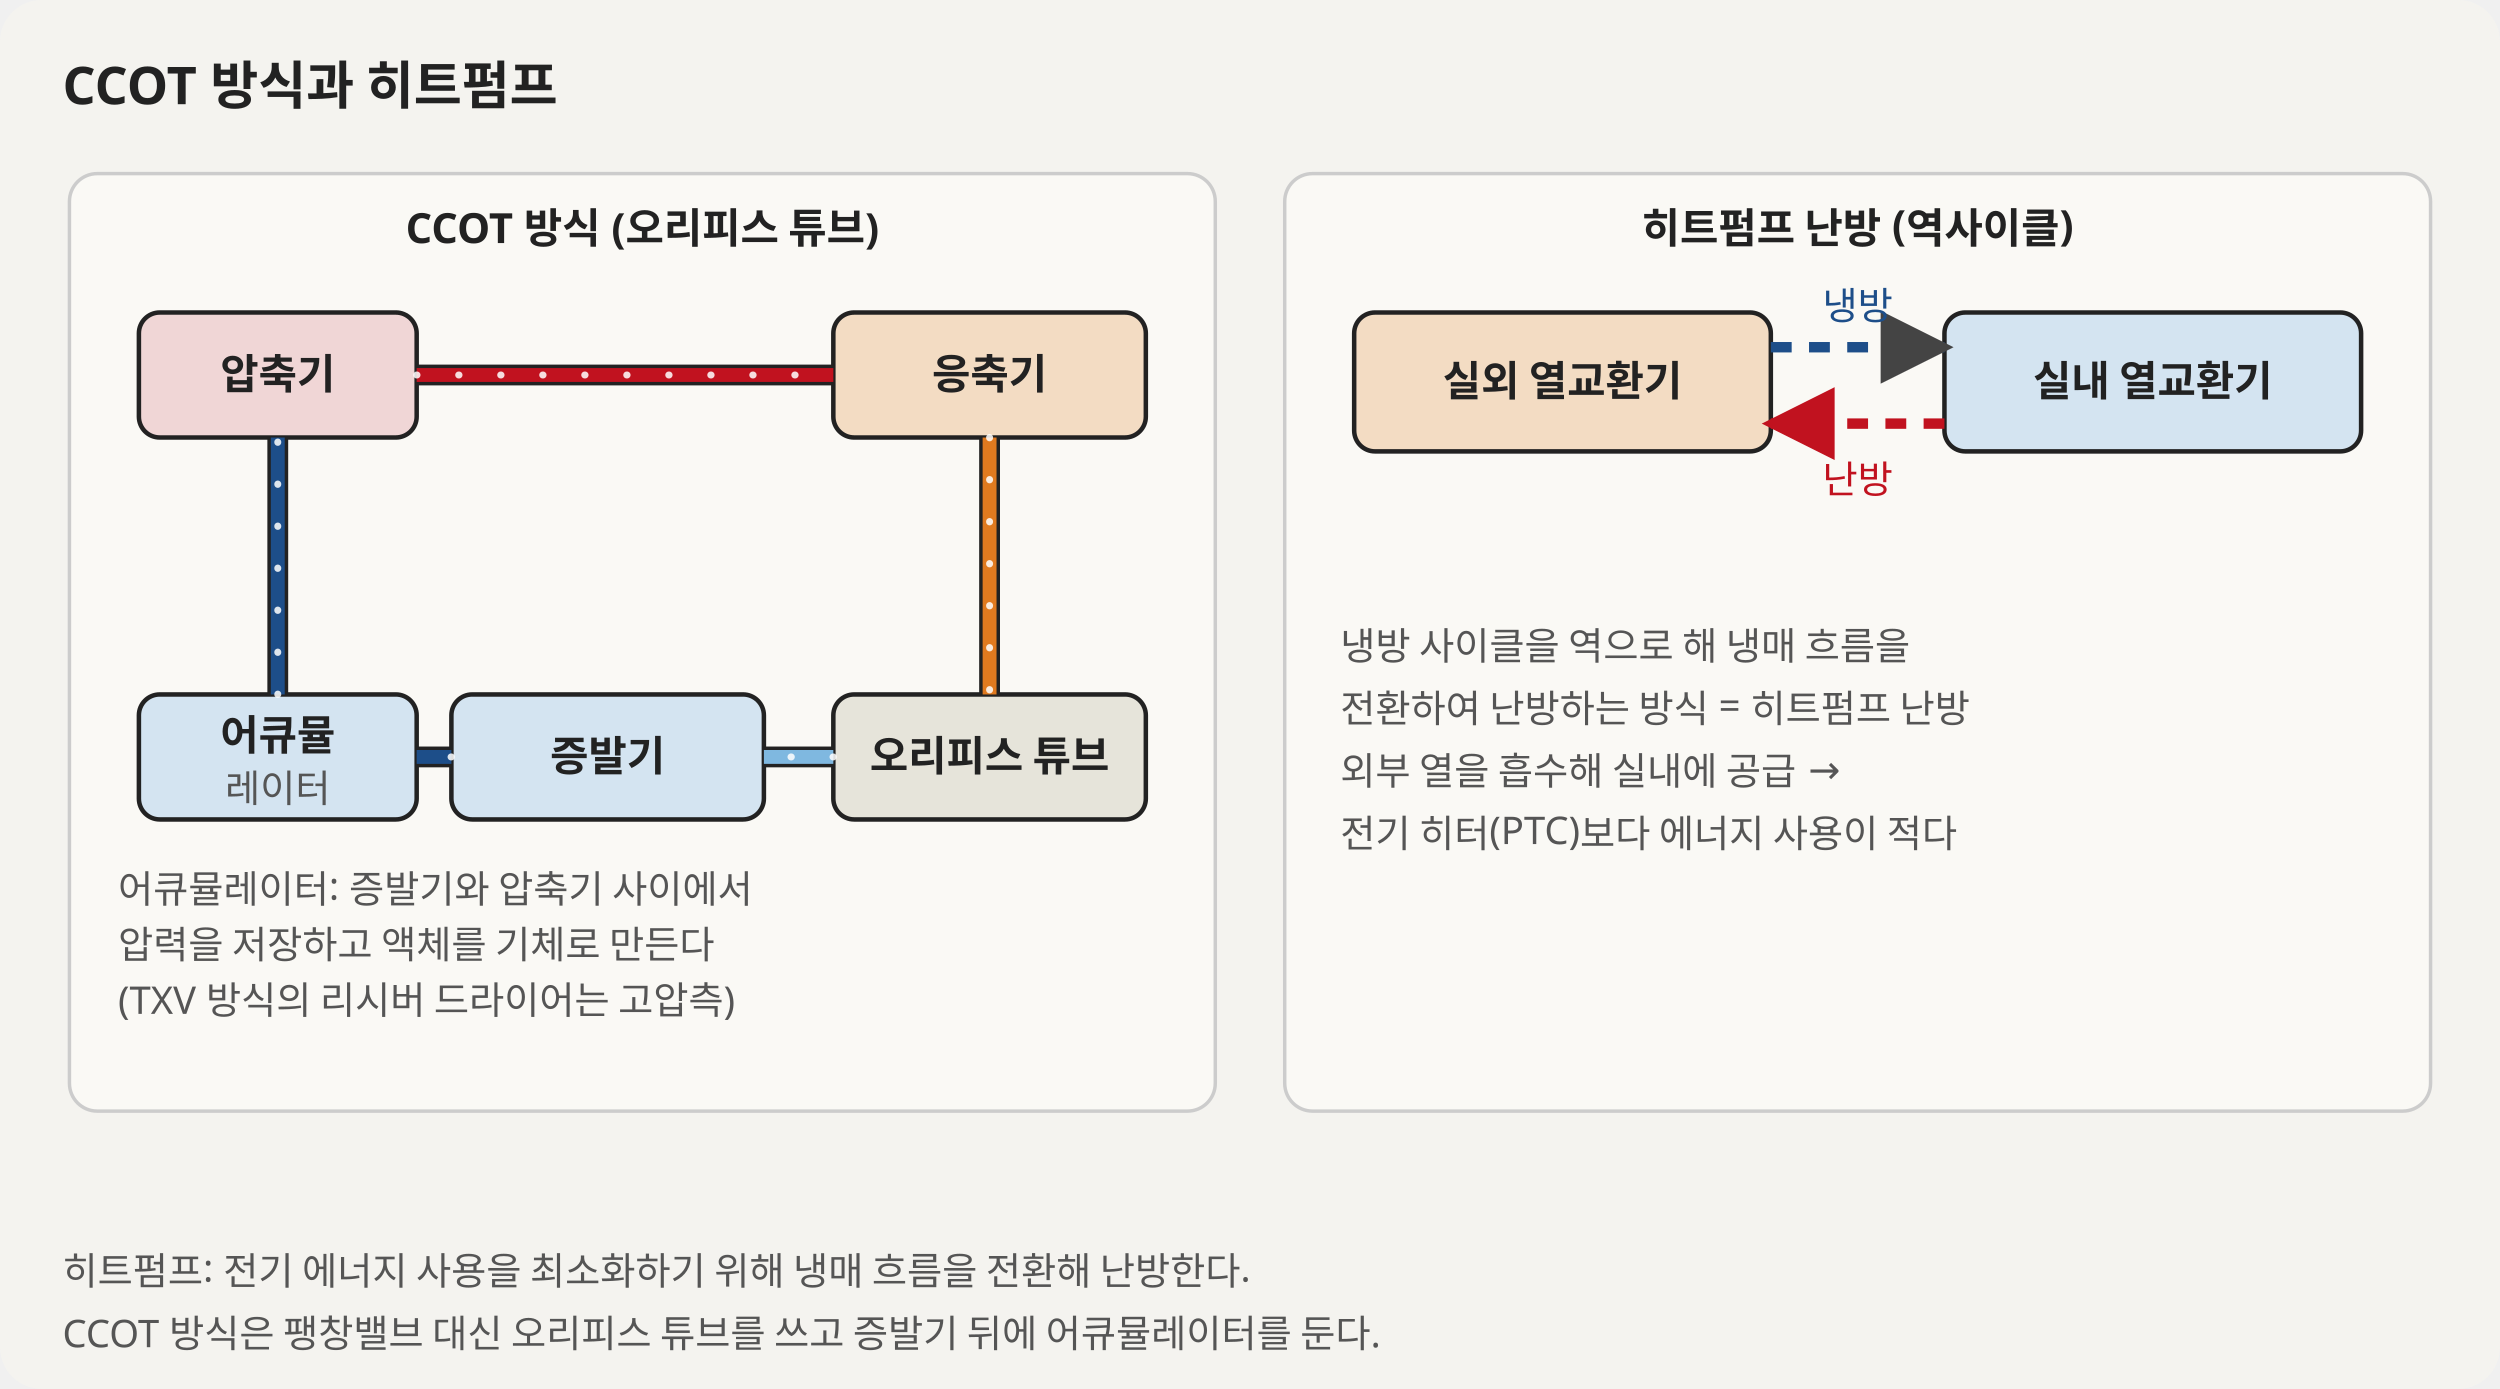
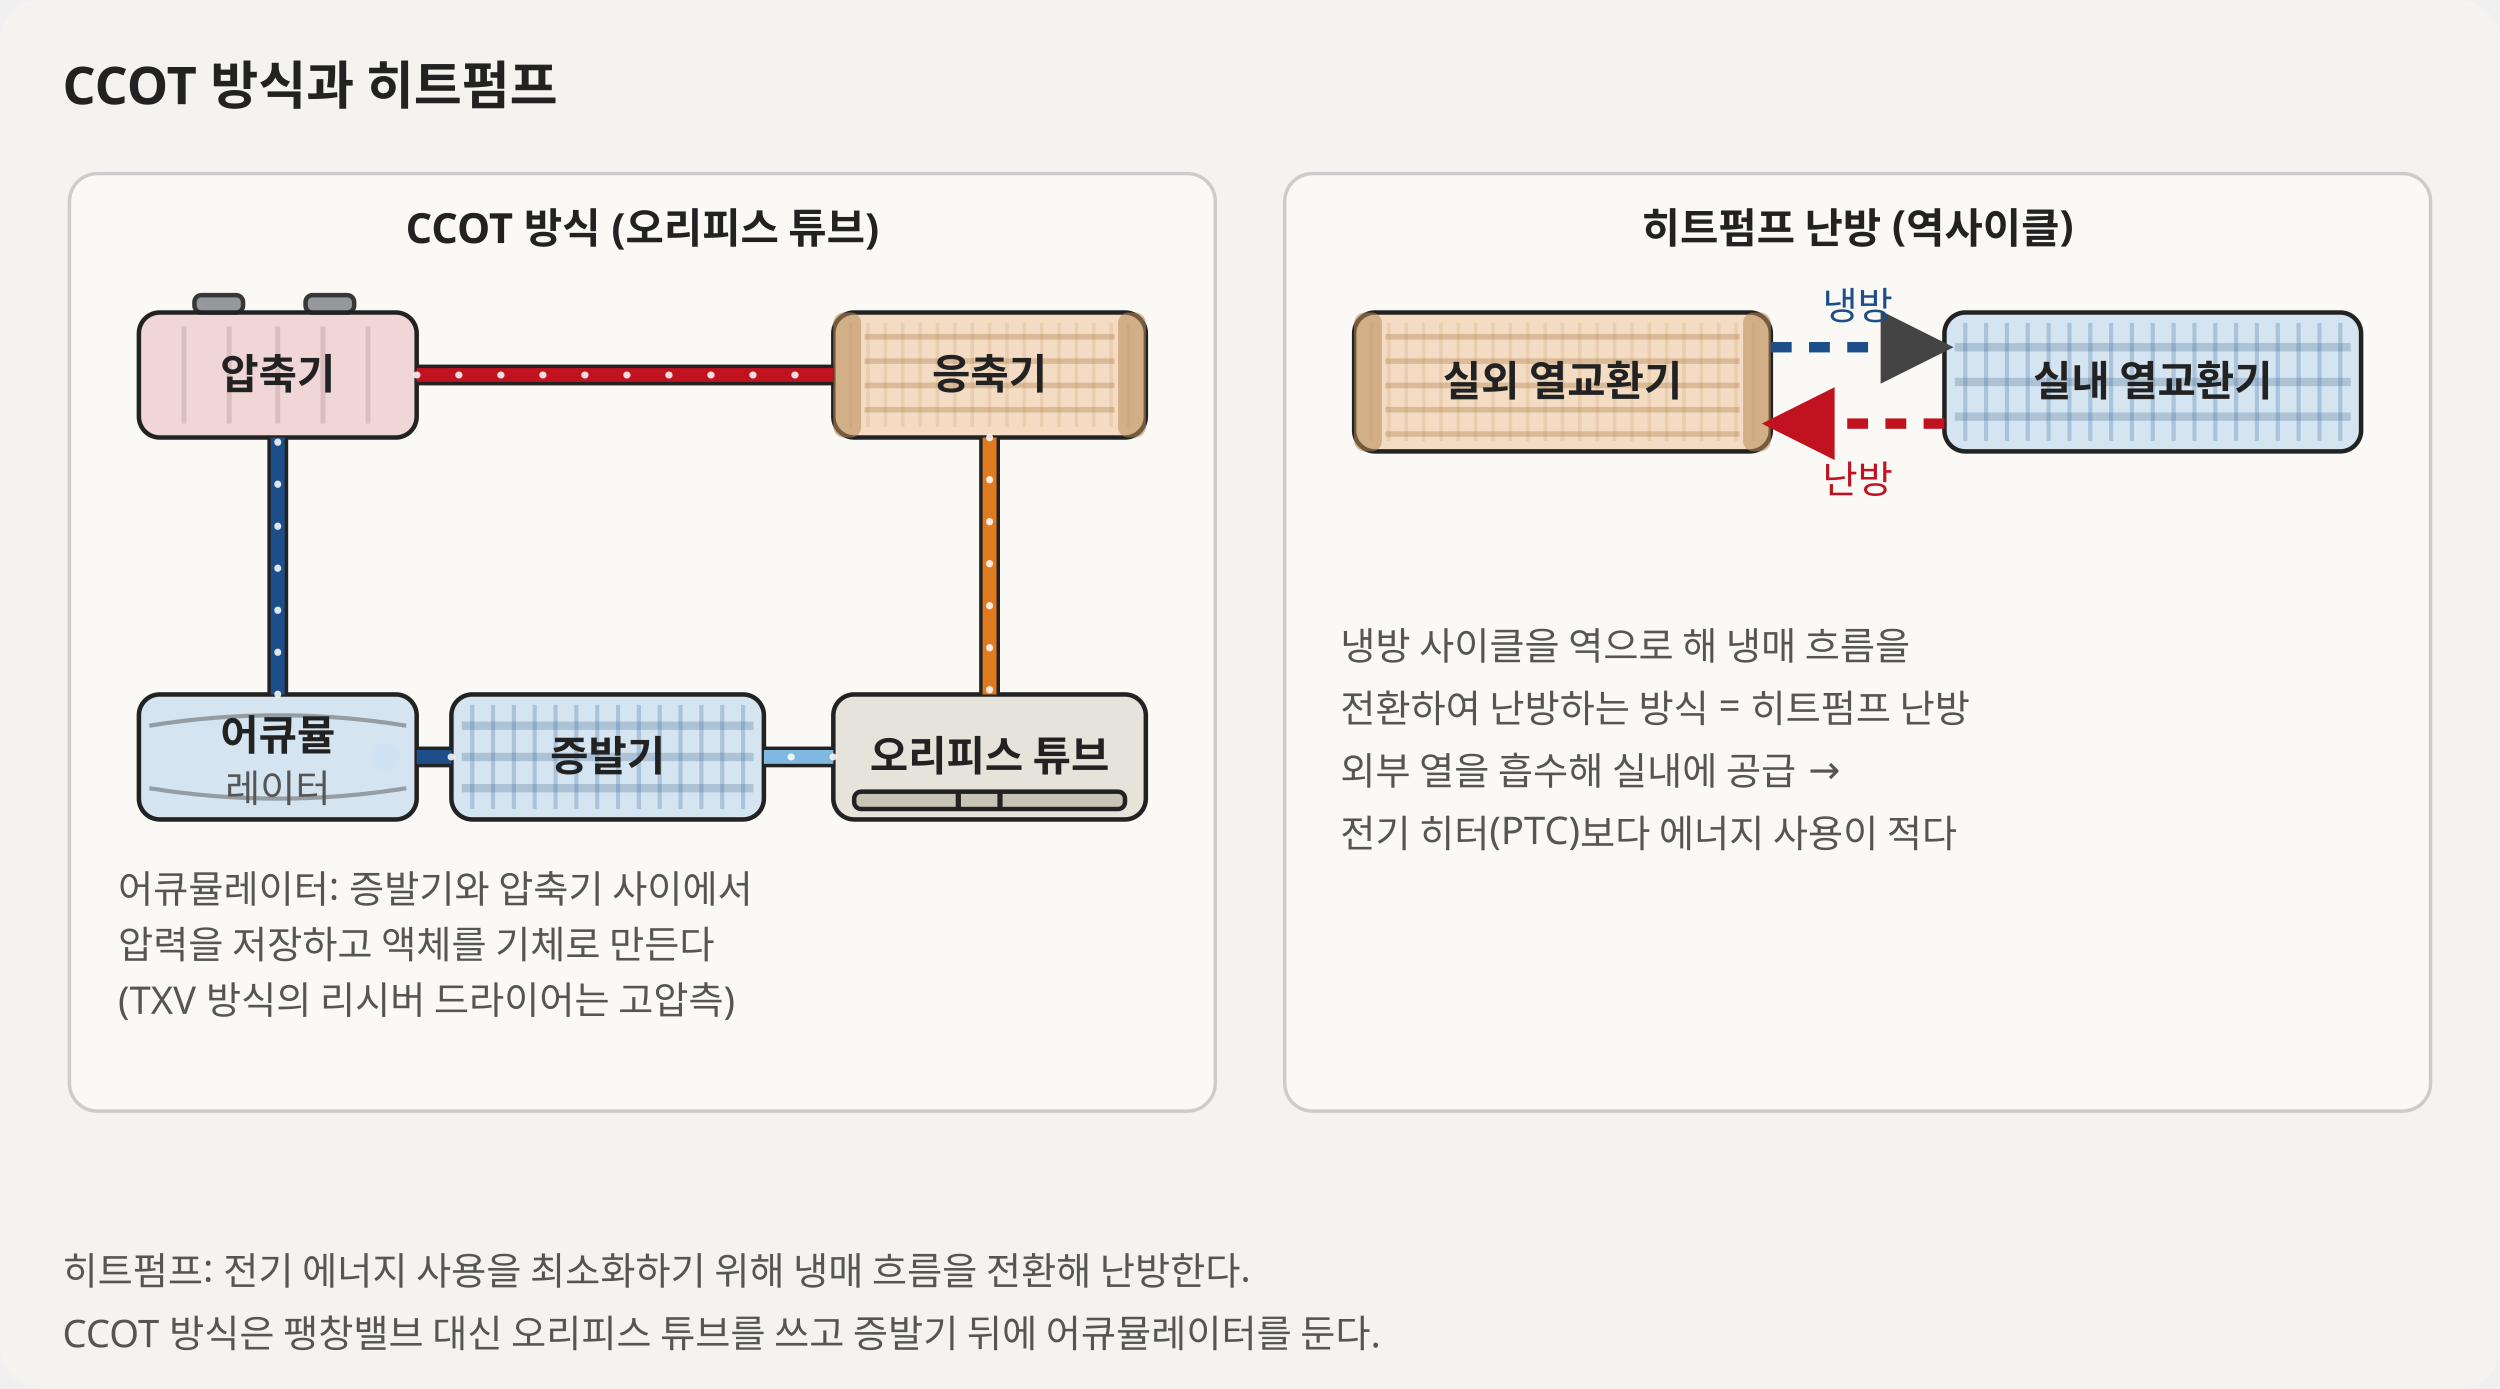
<svg xmlns="http://www.w3.org/2000/svg" viewBox="0 0 720 400" width="720" height="400" role="img" aria-label="오리피스 튜브와 어큐뮬레이터를 쓰는 CCOT, 냉매 흐름을 바꾸는 히트펌프">
  <style>
text{font:12px "Apple SD Gothic Neo","Malgun Gothic","Noto Sans KR",sans-serif;fill:#222}
.t{font-size:15px;font-weight:700}.n{font-size:11px;fill:#555}
.l{stroke:#444;stroke-width:.8;fill:none}.d{fill:#444}
.o{stroke:#222;stroke-width:1.3;stroke-linejoin:round}
.k{stroke:#222;stroke-width:1;fill:none}
.fl{fill:none;stroke:#fff;stroke-opacity:.85;stroke-linecap:round;stroke-dasharray:.1 12;animation:fl 1s linear infinite}@keyframes fl{to{stroke-dashoffset:-12.1}}.fa{stroke-dasharray:6 5;animation:fa 1s linear infinite}@keyframes fa{to{stroke-dashoffset:-11}}@media (prefers-reduced-motion:reduce){.fl,.fa{animation:none}}
</style>
  <defs>
    <marker id="a" viewBox="0 0 8 8" refX="7" refY="4" markerWidth="7" markerHeight="7" orient="auto">
      <path d="M0,0L8,4L0,8Z" fill="#444" />
    </marker>
    <marker id="r" viewBox="0 0 8 8" refX="7" refY="4" markerWidth="7" markerHeight="7" orient="auto">
      <path d="M0,0L8,4L0,8Z" fill="#c1121f" />
    </marker>
  </defs>
  <rect width="720" height="400" rx="12" fill="#F4F3EF" />
  <text class="t" x="18" y="30">CCOT 방식과 히트펌프</text>
  <rect x="20" y="50" width="330" height="270" rx="8" fill="#faf9f5" stroke="#ccc" />
  <text x="185.0" y="70" text-anchor="middle" style="font-weight:700;fill:#222">CCOT 방식 (오리피스 튜브)</text>
  <rect class="o" x="40" y="90" width="80" height="36" fill="#f0d6d6" rx="6" />
+   <g opacity=".9" pointer-events="none">
+     <path d="M53,94V122" stroke="#7a5f5f" stroke-width="1.4" opacity=".22" />
+     <path d="M66,94V122" stroke="#7a5f5f" stroke-width="1.4" opacity=".22" />
+     <path d="M80,94V122" stroke="#7a5f5f" stroke-width="1.4" opacity=".22" />
+     <path d="M93,94V122" stroke="#7a5f5f" stroke-width="1.4" opacity=".22" />
+     <path d="M106,94V122" stroke="#7a5f5f" stroke-width="1.4" opacity=".22" />
+     <rect class="o" x="56" y="85" width="14" height="5" rx="2" fill="#8a8f93" />
+     <rect class="o" x="88" y="85" width="14" height="5" rx="2" fill="#8a8f93" />
+   </g>
  <text x="80.0" y="112.0" text-anchor="middle" style="font-weight:700">압축기</text>
  <rect class="o" x="240" y="90" width="90" height="36" fill="#f3dcc3" rx="6" />
+   <g pointer-events="none">
+     <path d="M245,93V123" stroke="#a26a2e" stroke-width="1" opacity=".13" />
+     <path d="M250,93V123" stroke="#a26a2e" stroke-width="1" opacity=".13" />
+     <path d="M255,93V123" stroke="#a26a2e" stroke-width="1" opacity=".13" />
+     <path d="M260,93V123" stroke="#a26a2e" stroke-width="1" opacity=".13" />
+     <path d="M265,93V123" stroke="#a26a2e" stroke-width="1" opacity=".13" />
+     <path d="M270,93V123" stroke="#a26a2e" stroke-width="1" opacity=".13" />
+     <path d="M275,93V123" stroke="#a26a2e" stroke-width="1" opacity=".13" />
+     <path d="M280,93V123" stroke="#a26a2e" stroke-width="1" opacity=".13" />
+     <path d="M285,93V123" stroke="#a26a2e" stroke-width="1" opacity=".13" />
+     <path d="M290,93V123" stroke="#a26a2e" stroke-width="1" opacity=".13" />
+     <path d="M295,93V123" stroke="#a26a2e" stroke-width="1" opacity=".13" />
+     <path d="M300,93V123" stroke="#a26a2e" stroke-width="1" opacity=".13" />
+     <path d="M305,93V123" stroke="#a26a2e" stroke-width="1" opacity=".13" />
+     <path d="M310,93V123" stroke="#a26a2e" stroke-width="1" opacity=".13" />
+     <path d="M315,93V123" stroke="#a26a2e" stroke-width="1" opacity=".13" />
+     <path d="M320,93V123" stroke="#a26a2e" stroke-width="1" opacity=".13" />
+     <path d="M325,93V123" stroke="#a26a2e" stroke-width="1" opacity=".13" />
+     <path d="M249,97H321" stroke="#a26a2e" stroke-width="1.6" opacity=".3" />
+     <path d="M249,104H321" stroke="#a26a2e" stroke-width="1.6" opacity=".3" />
+     <path d="M249,111H321" stroke="#a26a2e" stroke-width="1.6" opacity=".3" />
+     <path d="M249,118H321" stroke="#a26a2e" stroke-width="1.6" opacity=".3" />
+     <rect x="240" y="90" width="8" height="36" rx="3" fill="#b88a58" opacity=".55" />
+     <rect x="322" y="90" width="8" height="36" rx="3" fill="#b88a58" opacity=".55" />
+   </g>
  <text x="285.0" y="112.0" text-anchor="middle" style="font-weight:700">응축기</text>
  <rect class="o" x="240" y="200" width="90" height="36" fill="#e6e4da" rx="6" />
+   <g pointer-events="none">
+     <rect class="o" x="246" y="228" width="78" height="5" rx="2" fill="#c7c3b5" />
+     <path d="M276,228V233M288,228V233" stroke="#222" stroke-width="1.5" />
+   </g>
  <text x="285.0" y="222.0" text-anchor="middle" style="font-weight:700">오리피스 튜브</text>
  <rect class="o" x="130" y="200" width="90" height="36" fill="#d4e4f1" rx="6" />
+   <g pointer-events="none">
+     <path d="M136,203V233" stroke="#5b86ad" stroke-width="1.2" opacity=".35" />
+     <path d="M142,203V233" stroke="#5b86ad" stroke-width="1.2" opacity=".35" />
+     <path d="M148,203V233" stroke="#5b86ad" stroke-width="1.2" opacity=".35" />
+     <path d="M154,203V233" stroke="#5b86ad" stroke-width="1.2" opacity=".35" />
+     <path d="M160,203V233" stroke="#5b86ad" stroke-width="1.2" opacity=".35" />
+     <path d="M166,203V233" stroke="#5b86ad" stroke-width="1.2" opacity=".35" />
+     <path d="M172,203V233" stroke="#5b86ad" stroke-width="1.2" opacity=".35" />
+     <path d="M178,203V233" stroke="#5b86ad" stroke-width="1.2" opacity=".35" />
+     <path d="M184,203V233" stroke="#5b86ad" stroke-width="1.2" opacity=".35" />
+     <path d="M190,203V233" stroke="#5b86ad" stroke-width="1.2" opacity=".35" />
+     <path d="M196,203V233" stroke="#5b86ad" stroke-width="1.2" opacity=".35" />
+     <path d="M202,203V233" stroke="#5b86ad" stroke-width="1.2" opacity=".35" />
+     <path d="M208,203V233" stroke="#5b86ad" stroke-width="1.2" opacity=".35" />
+     <path d="M214,203V233" stroke="#5b86ad" stroke-width="1.2" opacity=".35" />
+     <path d="M133,209H217" stroke="#46698c" stroke-width="2.4" opacity=".28" />
+     <path d="M133,218H217" stroke="#46698c" stroke-width="2.4" opacity=".28" />
+     <path d="M133,227H217" stroke="#46698c" stroke-width="2.4" opacity=".28" />
+   </g>
  <text x="175.0" y="222.0" text-anchor="middle" style="font-weight:700">증발기</text>
  <rect class="o" x="40" y="200" width="80" height="36" fill="#d4e4f1" rx="6" />
+   <g pointer-events="none">
+     <path d="M43,209Q80,203 117,209" fill="none" stroke="#555" stroke-width="1.2" opacity=".5" />
+     <path d="M43,227Q80,233 117,227" fill="none" stroke="#555" stroke-width="1.2" opacity=".5" />
+     <circle class="th" cx="111" cy="218" r="4" fill="#cfe3f4" />
+   </g>
  <text x="80.0" y="216.0" text-anchor="middle" style="font-weight:700">어큐뮬</text>
  <text class="n" x="80.0" y="231.0" text-anchor="middle">레이터</text>
  <path d="M120,108L240,108" fill="none" stroke="#222" stroke-width="6" stroke-linejoin="round" />
  <path d="M120,108L240,108" fill="none" stroke="#c1121f" stroke-width="4" stroke-linejoin="round" />
  <path class="fl" d="M120,108L240,108" stroke-width="2" />
  <path d="M285,126L285,200" fill="none" stroke="#222" stroke-width="6" stroke-linejoin="round" />
  <path d="M285,126L285,200" fill="none" stroke="#e07a1f" stroke-width="4" stroke-linejoin="round" />
  <path class="fl" d="M285,126L285,200" stroke-width="2" />
  <path d="M240,218L220,218" fill="none" stroke="#222" stroke-width="6" stroke-linejoin="round" />
  <path d="M240,218L220,218" fill="none" stroke="#7fb8e0" stroke-width="4" stroke-linejoin="round" />
  <path class="fl" d="M240,218L220,218" stroke-width="2" />
  <path d="M130,218L120,218" fill="none" stroke="#222" stroke-width="6" stroke-linejoin="round" />
  <path d="M130,218L120,218" fill="none" stroke="#1d4e89" stroke-width="4" stroke-linejoin="round" />
  <path class="fl" d="M130,218L120,218" stroke-width="2" />
  <path d="M80,200L80,126" fill="none" stroke="#222" stroke-width="6" stroke-linejoin="round" />
  <path d="M80,200L80,126" fill="none" stroke="#1d4e89" stroke-width="4" stroke-linejoin="round" />
  <path class="fl" d="M80,200L80,126" stroke-width="2" />
  <text class="n" x="34" y="260" text-anchor="start">어큐뮬레이터: 증발기와 압축기 사이에서</text>
  <text class="n" x="34" y="276" text-anchor="start">압력을 저장하고 액체를 기체로 만든다</text>
  <text class="n" x="34" y="292" text-anchor="start">(TXV 방식의 리시버 드라이어는 고압측)</text>
  <rect x="370" y="50" width="330" height="270" rx="8" fill="#faf9f5" stroke="#ccc" />
  <text x="535.0" y="70" text-anchor="middle" style="font-weight:700;fill:#222">히트펌프 난방 (역사이클)</text>
  <rect class="o" x="390" y="90" width="120" height="40" fill="#f3dcc3" rx="6" />
+   <g pointer-events="none">
+     <path d="M395,93V127" stroke="#a26a2e" stroke-width="1" opacity=".13" />
+     <path d="M400,93V127" stroke="#a26a2e" stroke-width="1" opacity=".13" />
+     <path d="M405,93V127" stroke="#a26a2e" stroke-width="1" opacity=".13" />
+     <path d="M410,93V127" stroke="#a26a2e" stroke-width="1" opacity=".13" />
+     <path d="M415,93V127" stroke="#a26a2e" stroke-width="1" opacity=".13" />
+     <path d="M420,93V127" stroke="#a26a2e" stroke-width="1" opacity=".13" />
+     <path d="M425,93V127" stroke="#a26a2e" stroke-width="1" opacity=".13" />
+     <path d="M430,93V127" stroke="#a26a2e" stroke-width="1" opacity=".13" />
+     <path d="M435,93V127" stroke="#a26a2e" stroke-width="1" opacity=".13" />
+     <path d="M440,93V127" stroke="#a26a2e" stroke-width="1" opacity=".13" />
+     <path d="M445,93V127" stroke="#a26a2e" stroke-width="1" opacity=".13" />
+     <path d="M450,93V127" stroke="#a26a2e" stroke-width="1" opacity=".13" />
+     <path d="M455,93V127" stroke="#a26a2e" stroke-width="1" opacity=".13" />
+     <path d="M460,93V127" stroke="#a26a2e" stroke-width="1" opacity=".13" />
+     <path d="M465,93V127" stroke="#a26a2e" stroke-width="1" opacity=".13" />
+     <path d="M470,93V127" stroke="#a26a2e" stroke-width="1" opacity=".13" />
+     <path d="M475,93V127" stroke="#a26a2e" stroke-width="1" opacity=".13" />
+     <path d="M480,93V127" stroke="#a26a2e" stroke-width="1" opacity=".13" />
+     <path d="M485,93V127" stroke="#a26a2e" stroke-width="1" opacity=".13" />
+     <path d="M490,93V127" stroke="#a26a2e" stroke-width="1" opacity=".13" />
+     <path d="M495,93V127" stroke="#a26a2e" stroke-width="1" opacity=".13" />
+     <path d="M500,93V127" stroke="#a26a2e" stroke-width="1" opacity=".13" />
+     <path d="M505,93V127" stroke="#a26a2e" stroke-width="1" opacity=".13" />
+     <path d="M399,97H501" stroke="#a26a2e" stroke-width="1.6" opacity=".3" />
+     <path d="M399,104H501" stroke="#a26a2e" stroke-width="1.6" opacity=".3" />
+     <path d="M399,111H501" stroke="#a26a2e" stroke-width="1.6" opacity=".3" />
+     <path d="M399,118H501" stroke="#a26a2e" stroke-width="1.6" opacity=".3" />
+     <path d="M399,125H501" stroke="#a26a2e" stroke-width="1.6" opacity=".3" />
+     <rect x="390" y="90" width="8" height="40" rx="3" fill="#b88a58" opacity=".55" />
+     <rect x="502" y="90" width="8" height="40" rx="3" fill="#b88a58" opacity=".55" />
+   </g>
  <text x="450.0" y="114.0" text-anchor="middle" style="font-weight:700">실외 열교환기</text>
  <rect class="o" x="560" y="90" width="120" height="40" fill="#d4e4f1" rx="6" />
+   <g pointer-events="none">
+     <path d="M566,93V127" stroke="#5b86ad" stroke-width="1.2" opacity=".35" />
+     <path d="M572,93V127" stroke="#5b86ad" stroke-width="1.2" opacity=".35" />
+     <path d="M578,93V127" stroke="#5b86ad" stroke-width="1.2" opacity=".35" />
+     <path d="M584,93V127" stroke="#5b86ad" stroke-width="1.2" opacity=".35" />
+     <path d="M590,93V127" stroke="#5b86ad" stroke-width="1.2" opacity=".35" />
+     <path d="M596,93V127" stroke="#5b86ad" stroke-width="1.2" opacity=".35" />
+     <path d="M602,93V127" stroke="#5b86ad" stroke-width="1.2" opacity=".35" />
+     <path d="M608,93V127" stroke="#5b86ad" stroke-width="1.2" opacity=".35" />
+     <path d="M614,93V127" stroke="#5b86ad" stroke-width="1.2" opacity=".35" />
+     <path d="M620,93V127" stroke="#5b86ad" stroke-width="1.2" opacity=".35" />
+     <path d="M626,93V127" stroke="#5b86ad" stroke-width="1.2" opacity=".35" />
+     <path d="M632,93V127" stroke="#5b86ad" stroke-width="1.2" opacity=".35" />
+     <path d="M638,93V127" stroke="#5b86ad" stroke-width="1.2" opacity=".35" />
+     <path d="M644,93V127" stroke="#5b86ad" stroke-width="1.2" opacity=".35" />
+     <path d="M650,93V127" stroke="#5b86ad" stroke-width="1.2" opacity=".35" />
+     <path d="M656,93V127" stroke="#5b86ad" stroke-width="1.2" opacity=".35" />
+     <path d="M662,93V127" stroke="#5b86ad" stroke-width="1.2" opacity=".35" />
+     <path d="M668,93V127" stroke="#5b86ad" stroke-width="1.2" opacity=".35" />
+     <path d="M674,93V127" stroke="#5b86ad" stroke-width="1.2" opacity=".35" />
+     <path d="M563,100H677" stroke="#46698c" stroke-width="2.4" opacity=".28" />
+     <path d="M563,110H677" stroke="#46698c" stroke-width="2.4" opacity=".28" />
+     <path d="M563,120H677" stroke="#46698c" stroke-width="2.4" opacity=".28" />
+   </g>
  <text x="620.0" y="114.0" text-anchor="middle" style="font-weight:700">실내 열교환기</text>
  <path class="fa" d="M510,100H560" stroke="#1d4e89" stroke-width="3" marker-end="url(#a)" />
  <path class="fa" d="M560,122H510" stroke="#c1121f" stroke-width="3" marker-end="url(#r)" />
  <text class="n" x="535" y="92" text-anchor="middle" style="fill:#1d4e89">냉방</text>
  <text class="n" x="535" y="142" text-anchor="middle" style="fill:#c1121f">난방</text>
  <text class="n" x="386" y="190" text-anchor="start">냉방 사이클을 역으로 해 냉매 흐름을</text>
  <text class="n" x="386" y="208" text-anchor="start">전환하여 난방하는 방식 = 히트펌프 난방</text>
  <text class="n" x="386" y="226" text-anchor="start">외부 열을 흡수해 실내에 공급 →</text>
  <text class="n" x="386" y="244" text-anchor="start">전기 히터(PTC)보다 에너지 사용이 적다</text>
  <text class="n" x="18" y="370">히트펌프: 전기 에너지 사용을 최소화하기 위해 냉매 흐름을 전환해 난방한다.</text>
  <text class="n" x="18" y="388">CCOT 방식은 팽창밸브 대신 오리피스 튜브를 쓰고 증발기 뒤에 어큐뮬레이터를 둔다.</text>
</svg>
